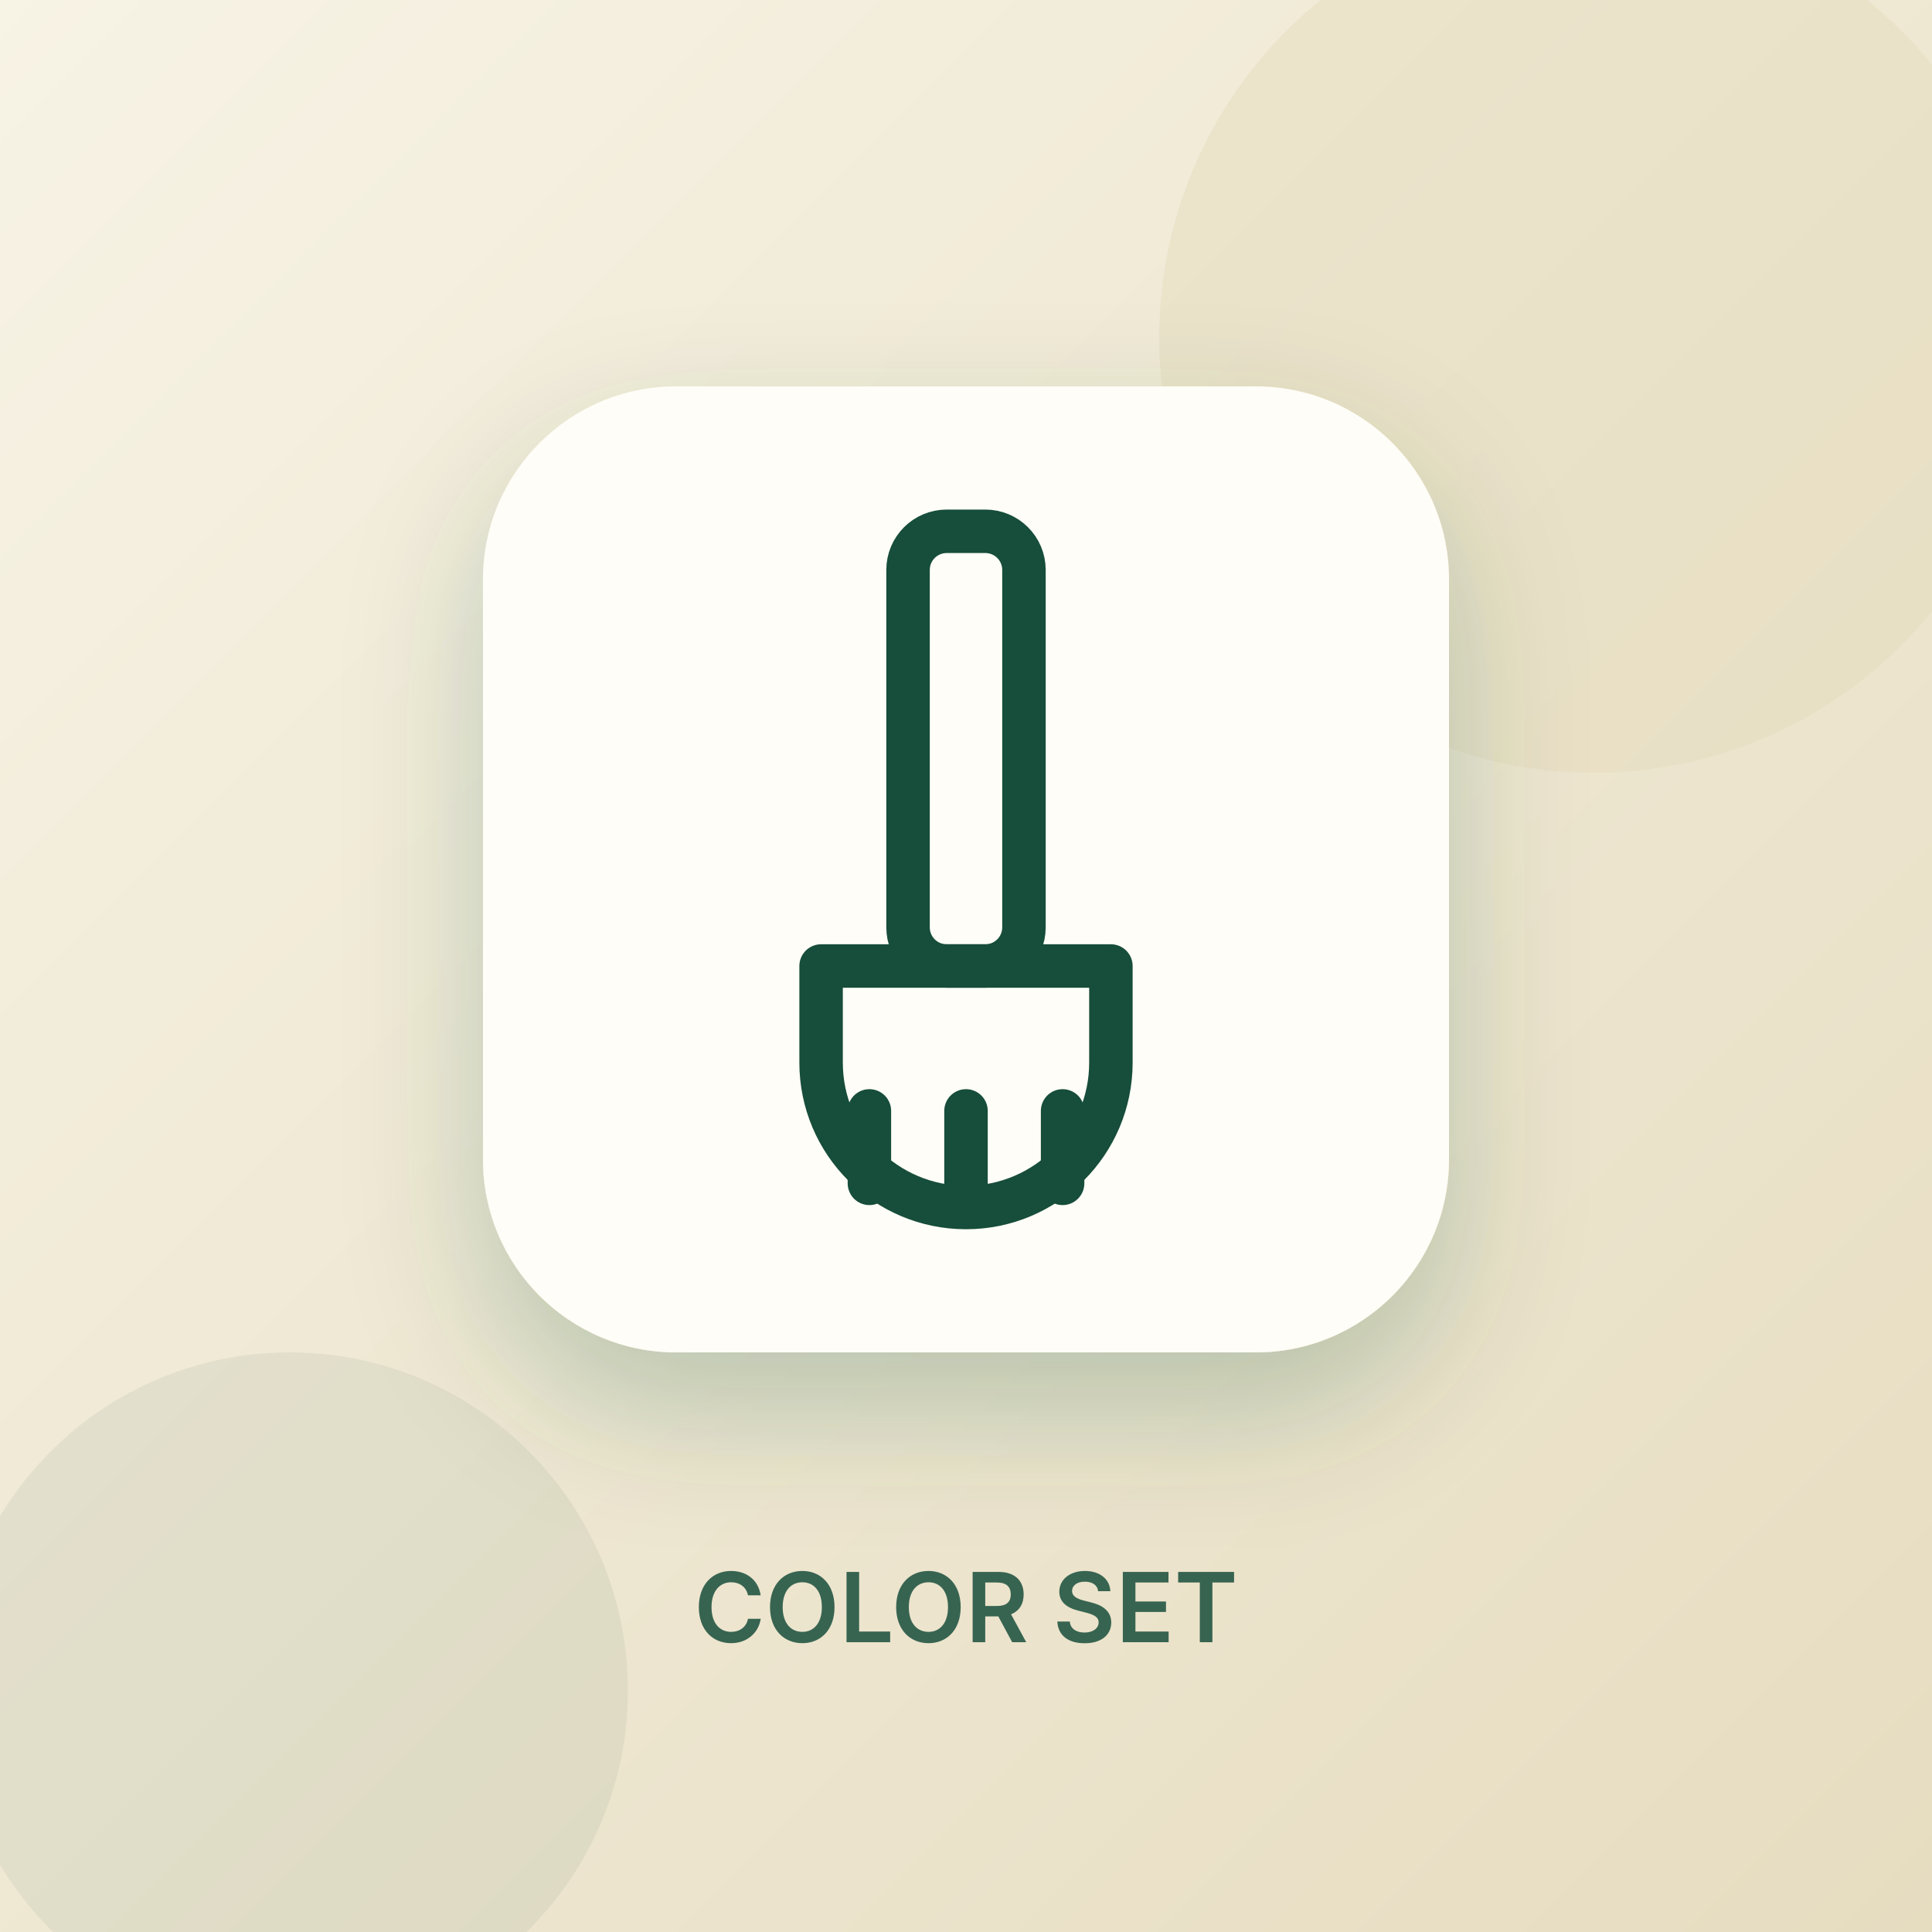
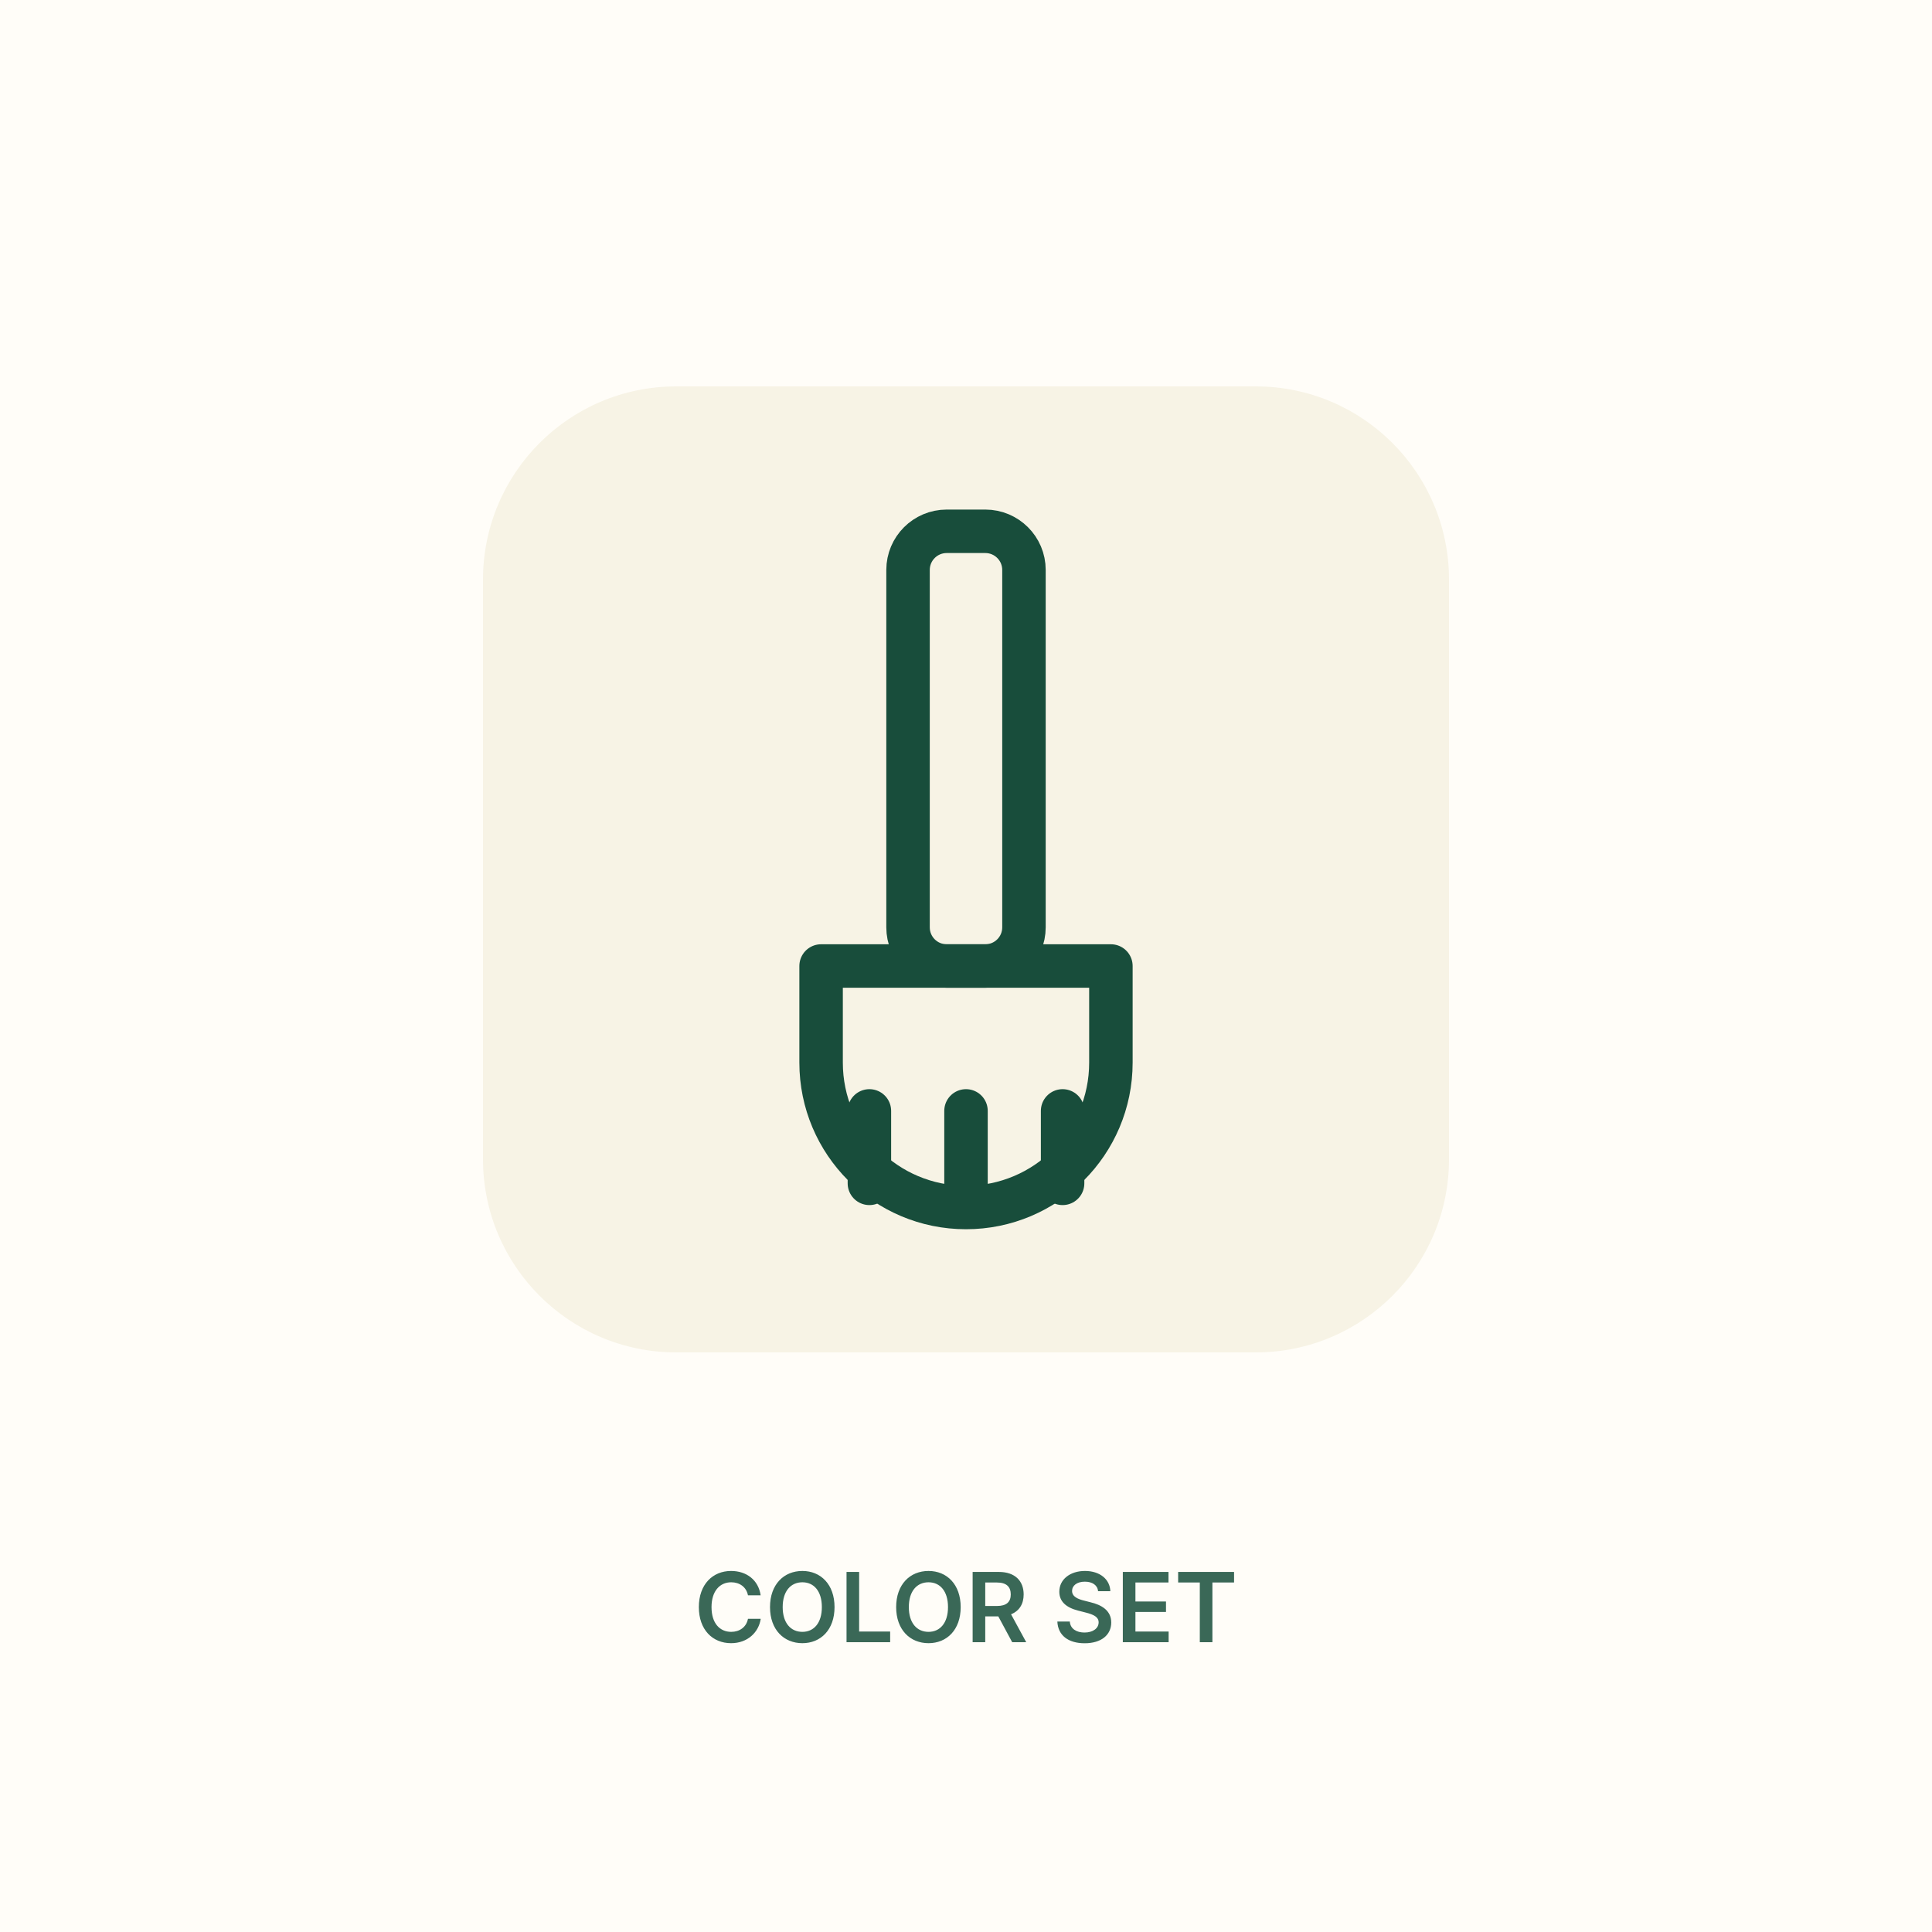
<svg xmlns="http://www.w3.org/2000/svg" viewBox="0 0 400 400" width="400" height="400">
-   <defs>
-     <linearGradient id="g" x1="0" y1="0" x2="1" y2="1">
-       <stop offset="0" stop-color="#f7f3e5" />
-       <stop offset="1" stop-color="#e6dcc0" />
-     </linearGradient>
-     <filter id="s" x="-20%" y="-20%" width="140%" height="140%">
-       <feDropShadow dx="0" dy="12" stdDeviation="14" flood-color="#184d3b" flood-opacity="0.22" />
-     </filter>
-   </defs>
-   <rect width="400" height="400" fill="url(#g)" />
-   <circle cx="330" cy="70" r="90" fill="#e6dcc0" opacity="0.55" />
-   <circle cx="60" cy="350" r="70" fill="#184d3b" opacity="0.07" />
-   <g transform="translate(100 80)" filter="url(#s)">
-     <rect x="0" y="0" width="200" height="200" rx="40" fill="#fffdf7" />
+   <rect width="400" height="400" fill="#fffdf8" />
+   <g transform="translate(100 80)">
+     <rect x="0" y="0" width="200" height="200" rx="40" fill="#f7f3e5" />
    <g fill="none" stroke="#184d3b" stroke-width="9" stroke-linecap="round" stroke-linejoin="round">
      <rect x="88" y="30" width="24" height="90" rx="8" />
      <path d="M70 120h60v20a30 30 0 0 1-60 0z" />
      <path d="M80 150v15M100 150v18M120 150v15" />
    </g>
  </g>
  <text x="200" y="340" text-anchor="middle" font-family="Inter, Arial, sans-serif" font-size="20" font-weight="600" fill="#184d3b" opacity="0.85">COLOR SET</text>
</svg>
